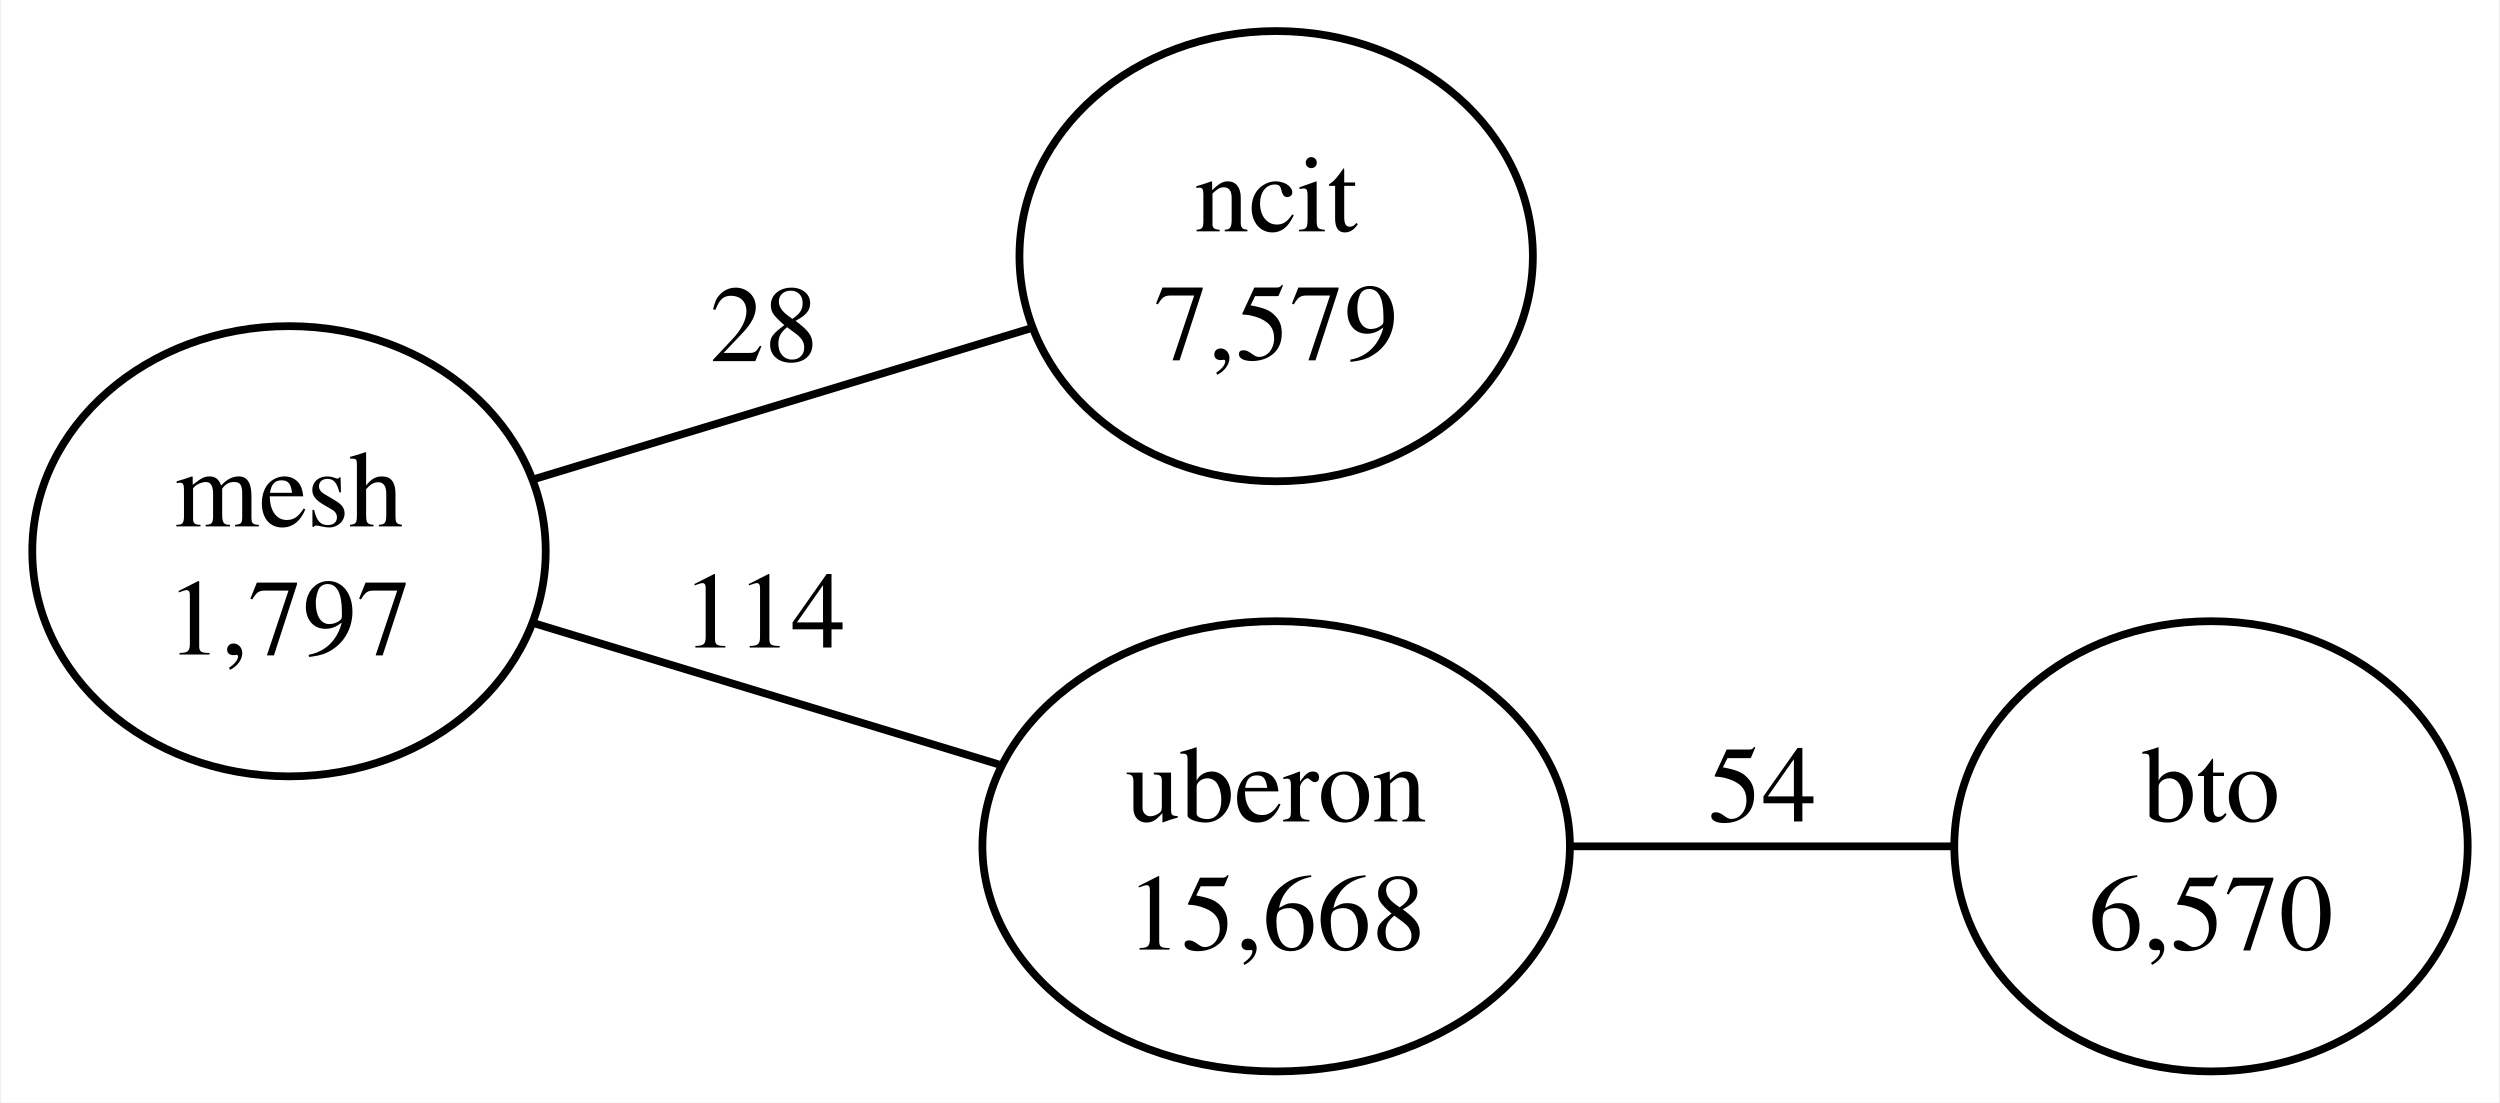
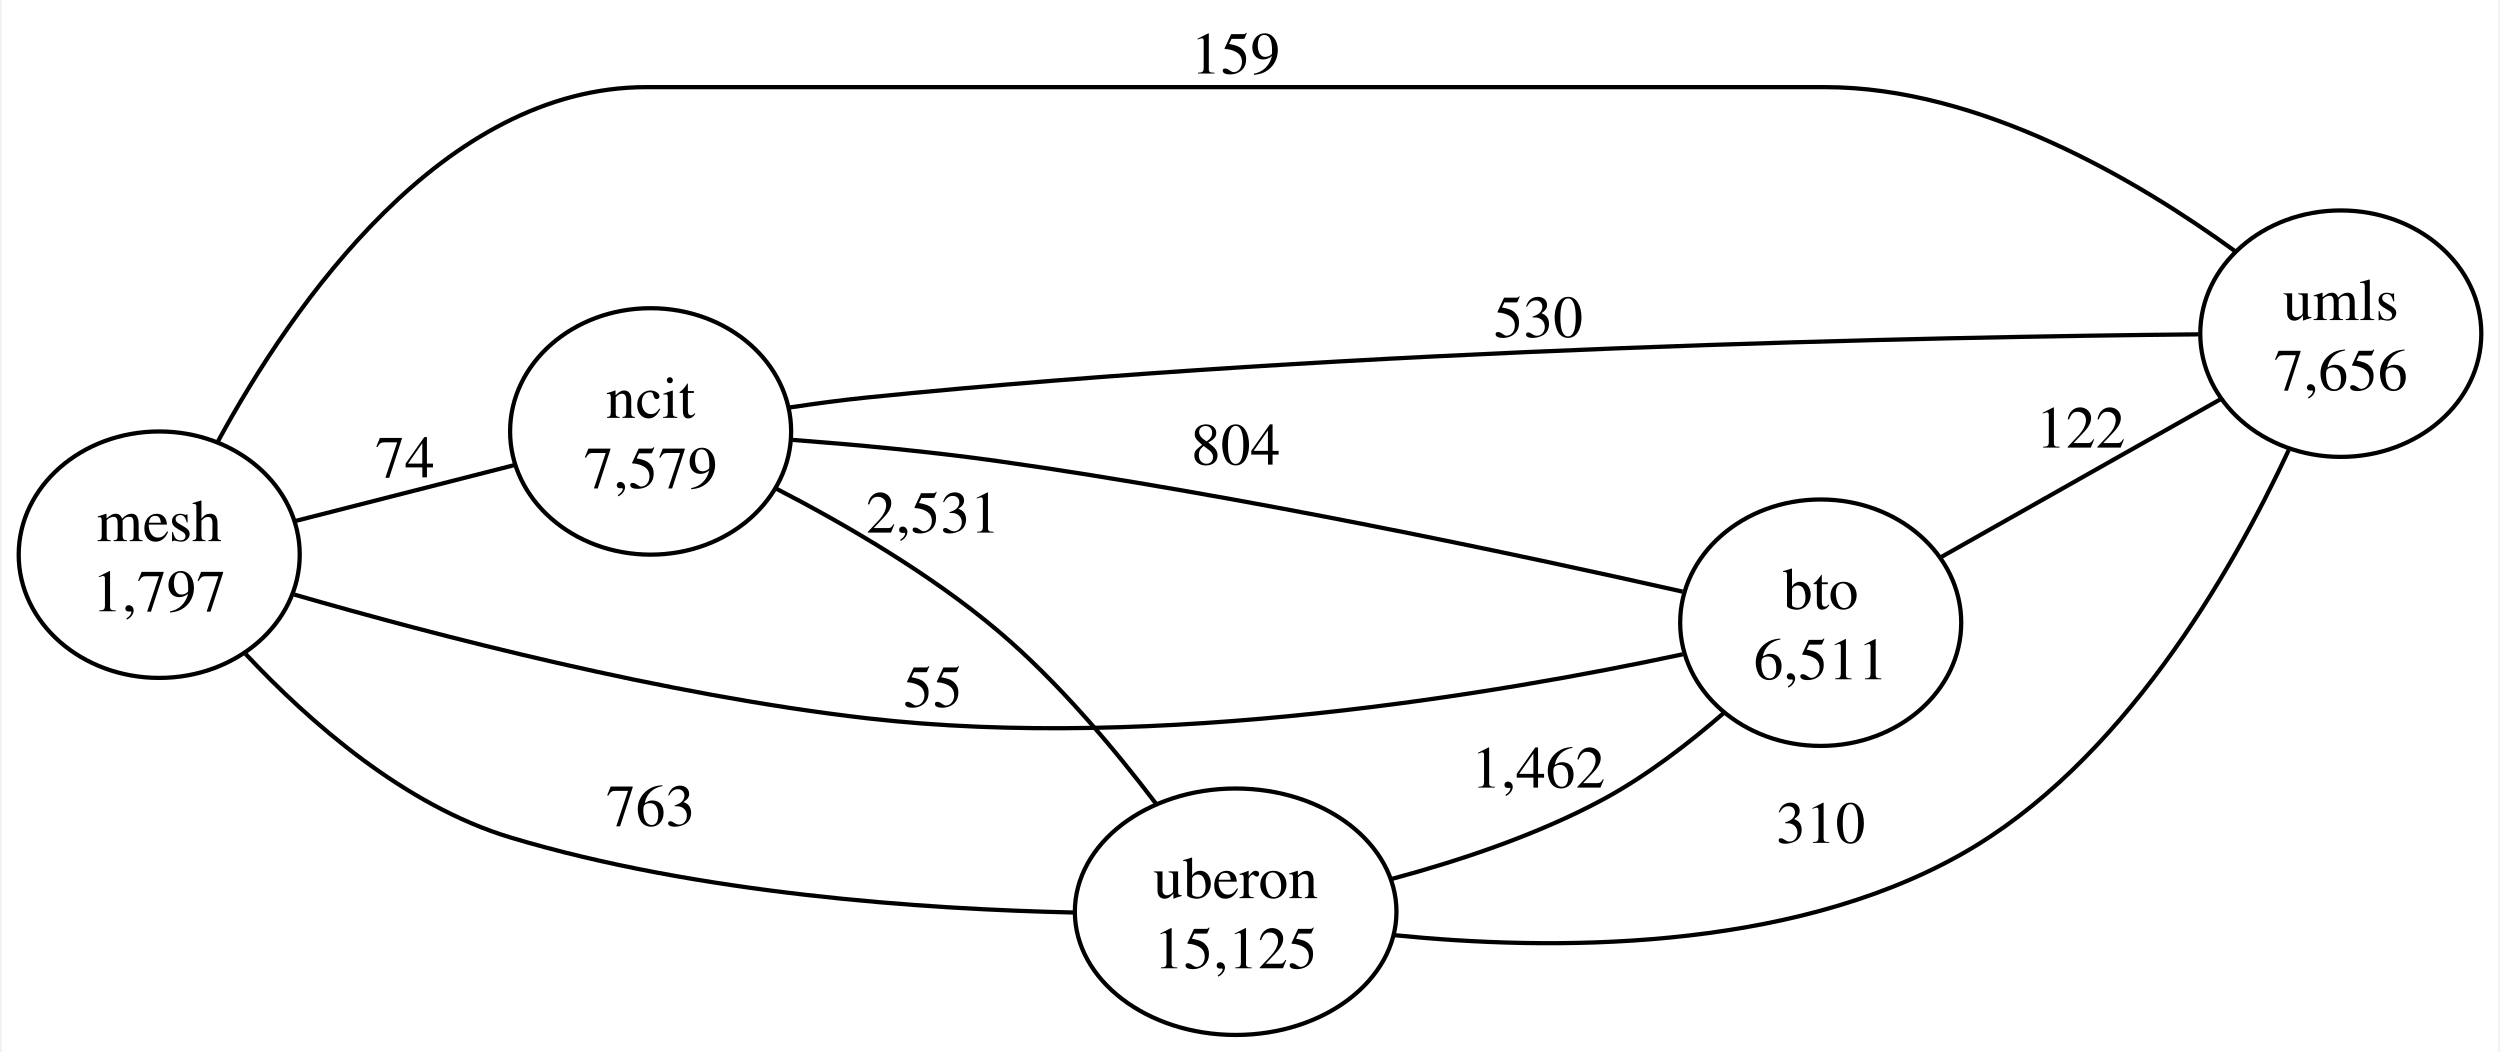
- <svg xmlns="http://www.w3.org/2000/svg" width="322pt" height="142pt" viewBox="0.00 0.00 321.64 141.98">
-   <g id="graph0" class="graph" transform="scale(1 1) rotate(0) translate(4 137.98)">
-     <polygon fill="white" stroke="none" points="-4,4 -4,-137.98 317.64,-137.98 317.64,4 -4,4" />
+ <svg xmlns="http://www.w3.org/2000/svg" width="587pt" height="247pt" viewBox="0.00 0.00 587.37 247.49">
+   <g id="graph0" class="graph" transform="scale(1 1) rotate(0) translate(4 243.49)">
+     <polygon fill="white" stroke="none" points="-4,4 -4,-243.49 583.37,-243.49 583.37,4 -4,4" />
    <g id="node1" class="node">
-       <ellipse fill="none" stroke="black" cx="33.06" cy="-66.99" rx="33.06" ry="28.99" />
-       <text text-anchor="middle" x="33.06" y="-70.19" font-family="Times,serif" font-size="14.00">mesh</text>
-       <text text-anchor="middle" x="33.06" y="-53.69" font-family="Times,serif" font-size="14.00">1,797</text>
+       <ellipse fill="none" stroke="black" cx="33.06" cy="-112.99" rx="33.06" ry="28.99" />
+       <text text-anchor="middle" x="33.06" y="-116.19" font-family="Times,serif" font-size="14.00">mesh</text>
+       <text text-anchor="middle" x="33.06" y="-99.69" font-family="Times,serif" font-size="14.00">1,797</text>
    </g>
    <g id="node2" class="node">
-       <ellipse fill="none" stroke="black" cx="160.19" cy="-104.99" rx="33.06" ry="28.99" />
-       <text text-anchor="middle" x="160.19" y="-108.19" font-family="Times,serif" font-size="14.00">ncit</text>
-       <text text-anchor="middle" x="160.19" y="-91.69" font-family="Times,serif" font-size="14.00">7,579</text>
+       <ellipse fill="none" stroke="black" cx="148.67" cy="-141.99" rx="33.06" ry="28.99" />
+       <text text-anchor="middle" x="148.67" y="-145.19" font-family="Times,serif" font-size="14.00">ncit</text>
+       <text text-anchor="middle" x="148.67" y="-128.69" font-family="Times,serif" font-size="14.00">7,579</text>
    </g>
    <g id="edge1" class="edge">
-       <path fill="none" stroke="black" d="M64.67,-76.29C84.06,-82.18 109.05,-89.76 128.46,-95.66" />
-       <text text-anchor="middle" x="94.24" y="-91.47" font-family="Times,serif" font-size="14.00">28</text>
+       <path fill="none" stroke="black" d="M65.1,-120.92C81.13,-125.01 100.64,-129.99 116.66,-134.08" />
+       <text text-anchor="middle" x="90.86" y="-131.19" font-family="Times,serif" font-size="14.00">74</text>
    </g>
    <g id="node3" class="node">
-       <ellipse fill="none" stroke="black" cx="160.19" cy="-28.99" rx="37.83" ry="28.99" />
-       <text text-anchor="middle" x="160.19" y="-32.19" font-family="Times,serif" font-size="14.00">uberon</text>
-       <text text-anchor="middle" x="160.19" y="-15.69" font-family="Times,serif" font-size="14.00">15,668</text>
+       <ellipse fill="none" stroke="black" cx="286.31" cy="-28.99" rx="37.83" ry="28.99" />
+       <text text-anchor="middle" x="286.31" y="-32.19" font-family="Times,serif" font-size="14.00">uberon</text>
+       <text text-anchor="middle" x="286.31" y="-15.69" font-family="Times,serif" font-size="14.00">15,125</text>
    </g>
    <g id="edge2" class="edge">
-       <path fill="none" stroke="black" d="M64.67,-57.7C82.76,-52.2 105.72,-45.23 124.48,-39.53" />
-       <text text-anchor="middle" x="94.24" y="-54.59" font-family="Times,serif" font-size="14.00">114</text>
+       <path fill="none" stroke="black" d="M53.39,-89.63C68.4,-73.62 90.77,-53.98 115.61,-46.49 159.85,-33.16 213.19,-29.58 248.11,-28.81" />
+       <text text-anchor="middle" x="148.67" y="-49.19" font-family="Times,serif" font-size="14.00">763</text>
    </g>
    <g id="node4" class="node">
-       <ellipse fill="none" stroke="black" cx="280.58" cy="-28.99" rx="33.06" ry="28.99" />
-       <text text-anchor="middle" x="280.58" y="-32.19" font-family="Times,serif" font-size="14.00">bto</text>
-       <text text-anchor="middle" x="280.58" y="-15.69" font-family="Times,serif" font-size="14.00">6,570</text>
+       <ellipse fill="none" stroke="black" cx="423.95" cy="-96.99" rx="33.06" ry="28.99" />
+       <text text-anchor="middle" x="423.95" y="-100.19" font-family="Times,serif" font-size="14.00">bto</text>
+       <text text-anchor="middle" x="423.95" y="-83.69" font-family="Times,serif" font-size="14.00">6,511</text>
    </g>
    <g id="edge3" class="edge">
-       <path fill="none" stroke="black" d="M198.33,-28.99C214.06,-28.99 232.22,-28.99 247.37,-28.99" />
-       <text text-anchor="middle" x="222.77" y="-32.19" font-family="Times,serif" font-size="14.00">54</text>
+       <path fill="none" stroke="black" d="M64.83,-103.61C97.82,-94.08 151.91,-79.97 199.73,-74.49 268.03,-66.66 348.25,-80.32 391.5,-89.56" />
+       <text text-anchor="middle" x="215.1" y="-77.19" font-family="Times,serif" font-size="14.00">55</text>
+     </g>
+     <g id="node5" class="node">
+       <ellipse fill="none" stroke="black" cx="546.31" cy="-164.99" rx="33.06" ry="28.99" />
+       <text text-anchor="middle" x="546.31" y="-168.19" font-family="Times,serif" font-size="14.00">umls</text>
+       <text text-anchor="middle" x="546.31" y="-151.69" font-family="Times,serif" font-size="14.00">7,656</text>
+     </g>
+     <g id="edge4" class="edge">
+       <path fill="none" stroke="black" d="M46.86,-139.62C64.58,-172.17 99.9,-222.99 147.67,-222.99 147.67,-222.99 147.67,-222.99 424.95,-222.99 461.36,-222.99 498.38,-201.18 521.57,-184.3" />
+       <text text-anchor="middle" x="286.31" y="-226.19" font-family="Times,serif" font-size="14.00">159</text>
+     </g>
+     <g id="edge5" class="edge">
+       <path fill="none" stroke="black" d="M178.18,-128.55C194.42,-120.16 214.62,-108.41 230.48,-94.99 244.47,-83.16 257.67,-67.46 267.62,-54.34" />
+       <text text-anchor="middle" x="215.1" y="-118.19" font-family="Times,serif" font-size="14.00">2,531</text>
+     </g>
+     <g id="edge6" class="edge">
+       <path fill="none" stroke="black" d="M182.01,-140C196.82,-138.88 214.58,-137.24 230.48,-134.99 287.64,-126.9 353.48,-112.86 391.45,-104.3" />
+       <text text-anchor="middle" x="286.31" y="-134.19" font-family="Times,serif" font-size="14.00">804</text>
+     </g>
+     <g id="edge7" class="edge">
+       <path fill="none" stroke="black" d="M181.38,-147.62C187.45,-148.54 193.77,-149.39 199.73,-149.99 314.44,-161.61 451.48,-164.24 512.82,-164.83" />
+       <text text-anchor="middle" x="357.51" y="-164.19" font-family="Times,serif" font-size="14.00">530</text>
+     </g>
+     <g id="edge8" class="edge">
+       <path fill="none" stroke="black" d="M323.12,-36.73C338.95,-40.98 357.43,-47.12 372.89,-55.49 383.01,-60.97 393.02,-68.68 401.39,-75.96" />
+       <text text-anchor="middle" x="357.51" y="-58.19" font-family="Times,serif" font-size="14.00">1,462</text>
+     </g>
+     <g id="edge9" class="edge">
+       <path fill="none" stroke="black" d="M323.62,-23.48C359.81,-19.82 415.8,-19.29 457,-42.49 494.7,-63.71 520.49,-108.47 534.06,-137.6" />
+       <text text-anchor="middle" x="423.95" y="-45.19" font-family="Times,serif" font-size="14.00">310</text>
+     </g>
+     <g id="edge10" class="edge">
+       <path fill="none" stroke="black" d="M452.26,-112.42C471.96,-123.55 498.43,-138.51 518.11,-149.62" />
+       <text text-anchor="middle" x="485.13" y="-138.19" font-family="Times,serif" font-size="14.00">122</text>
    </g>
  </g>
</svg>
